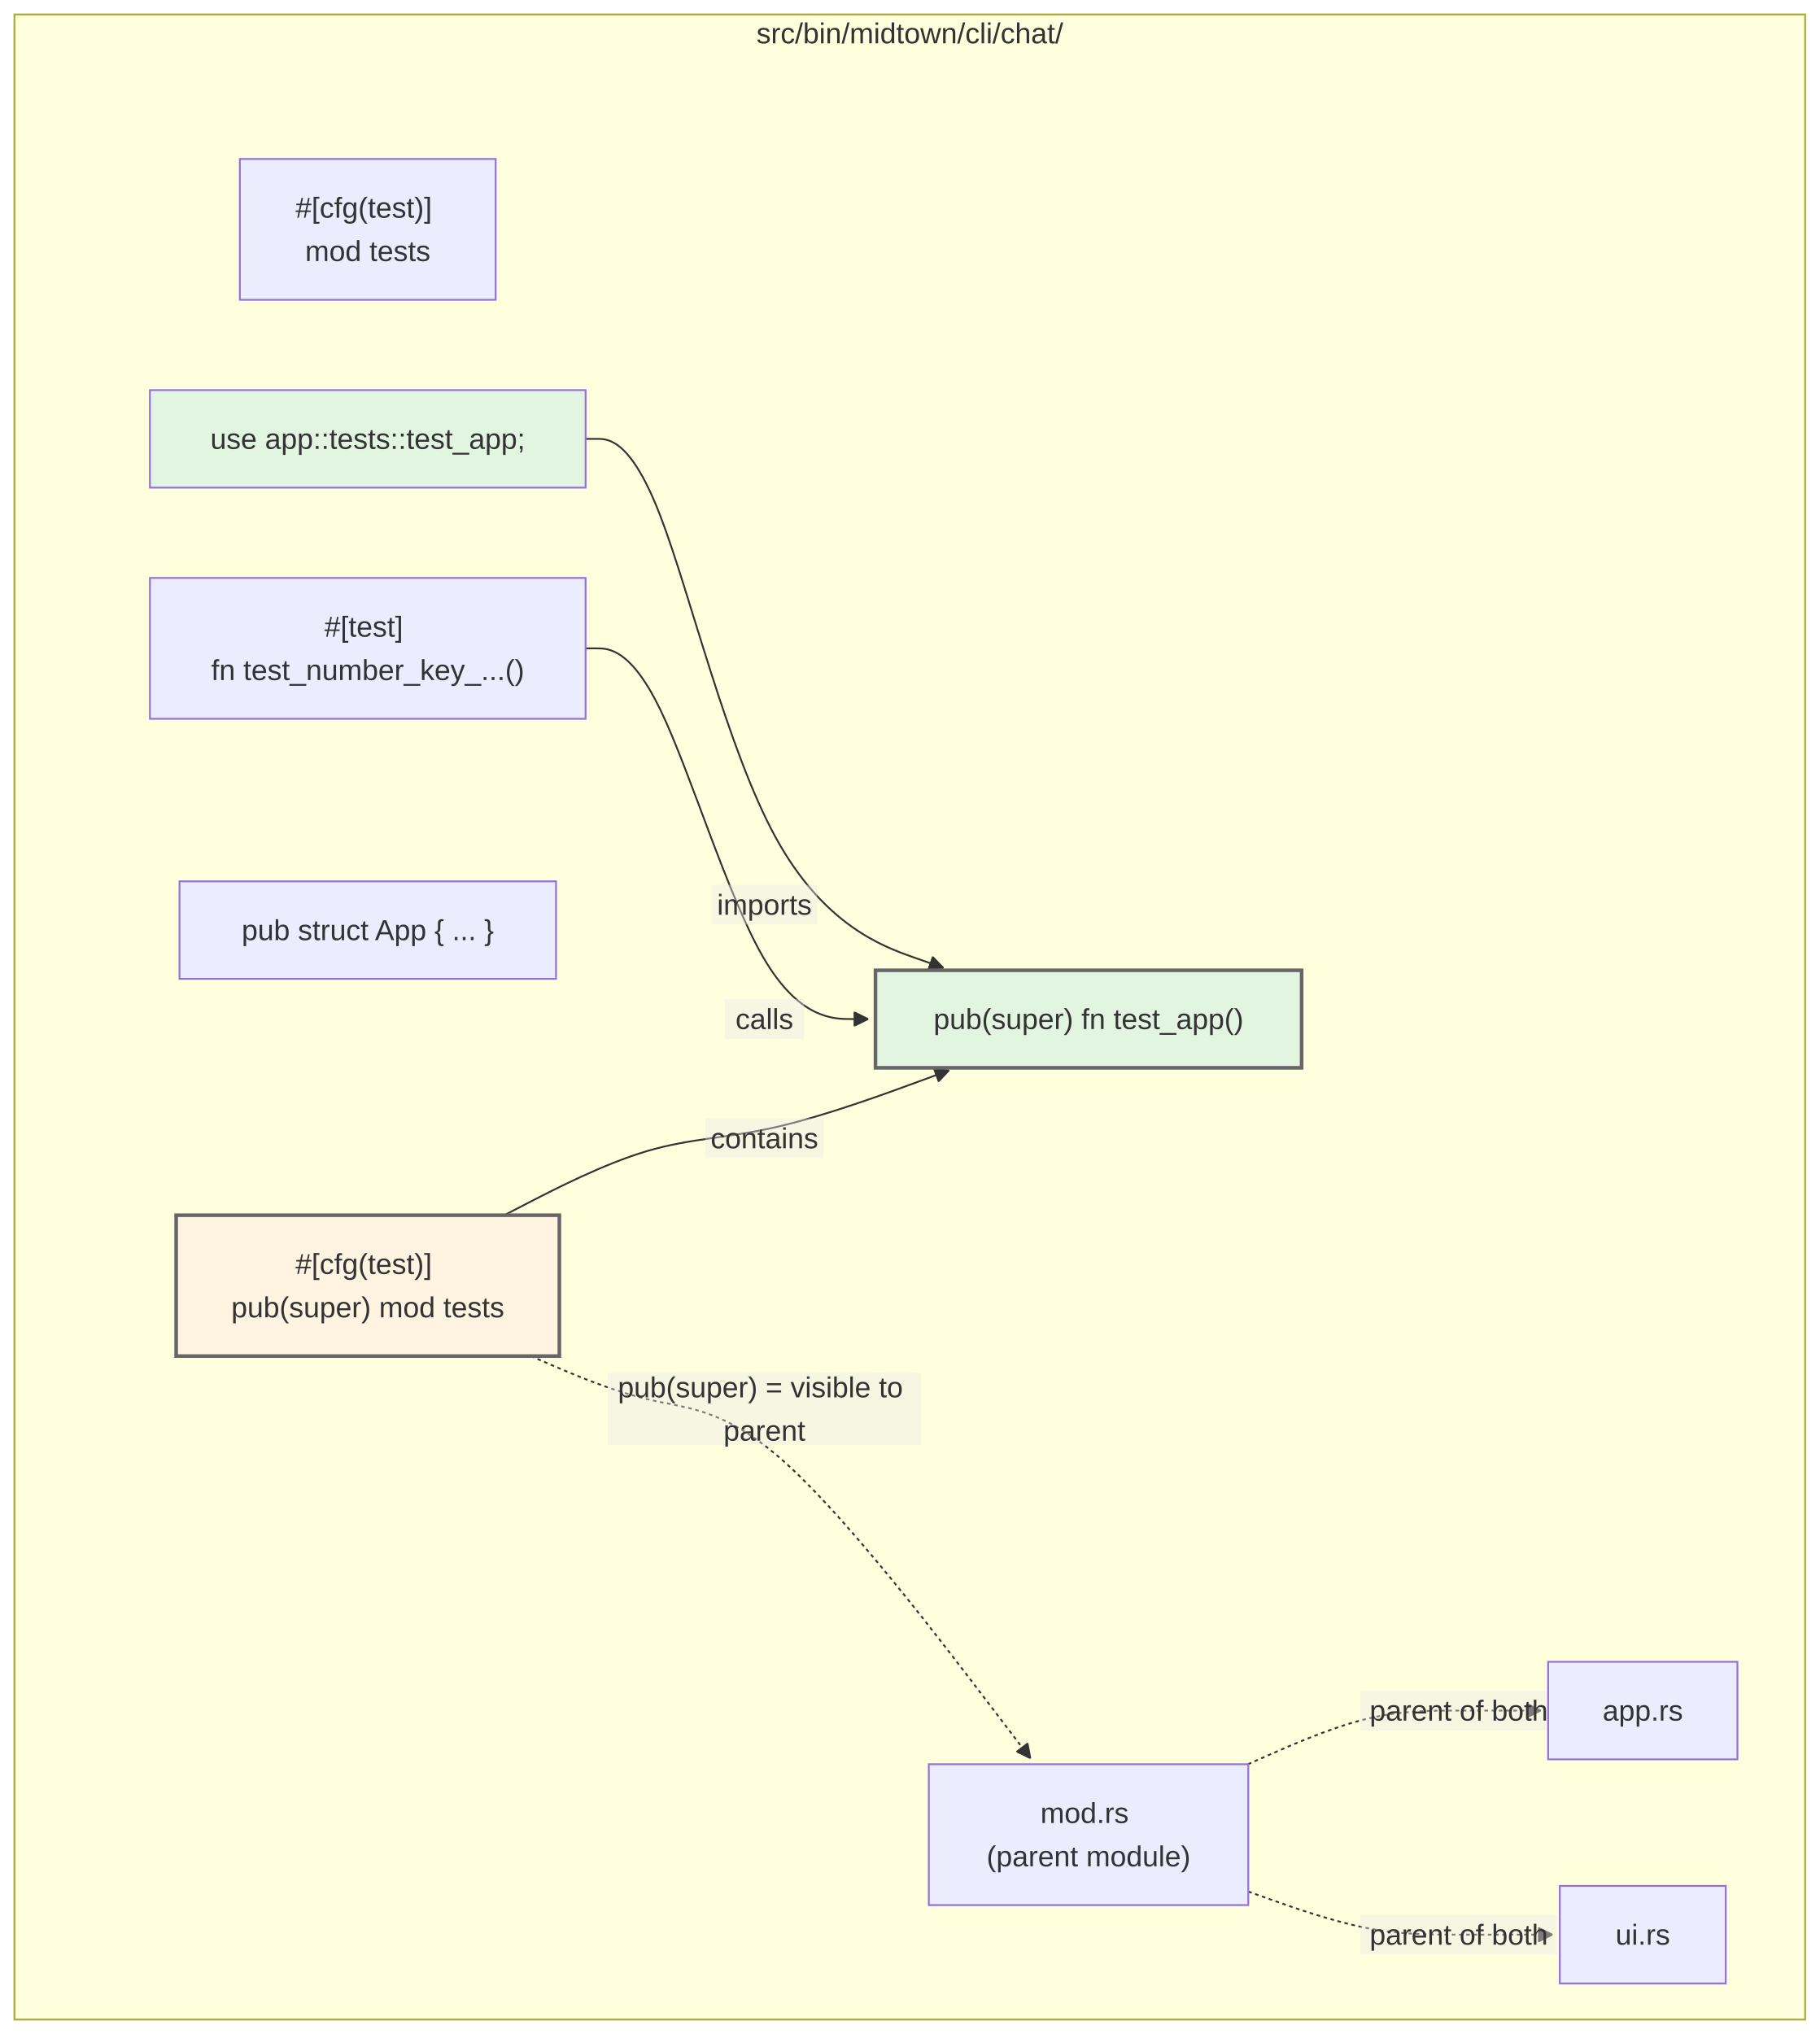
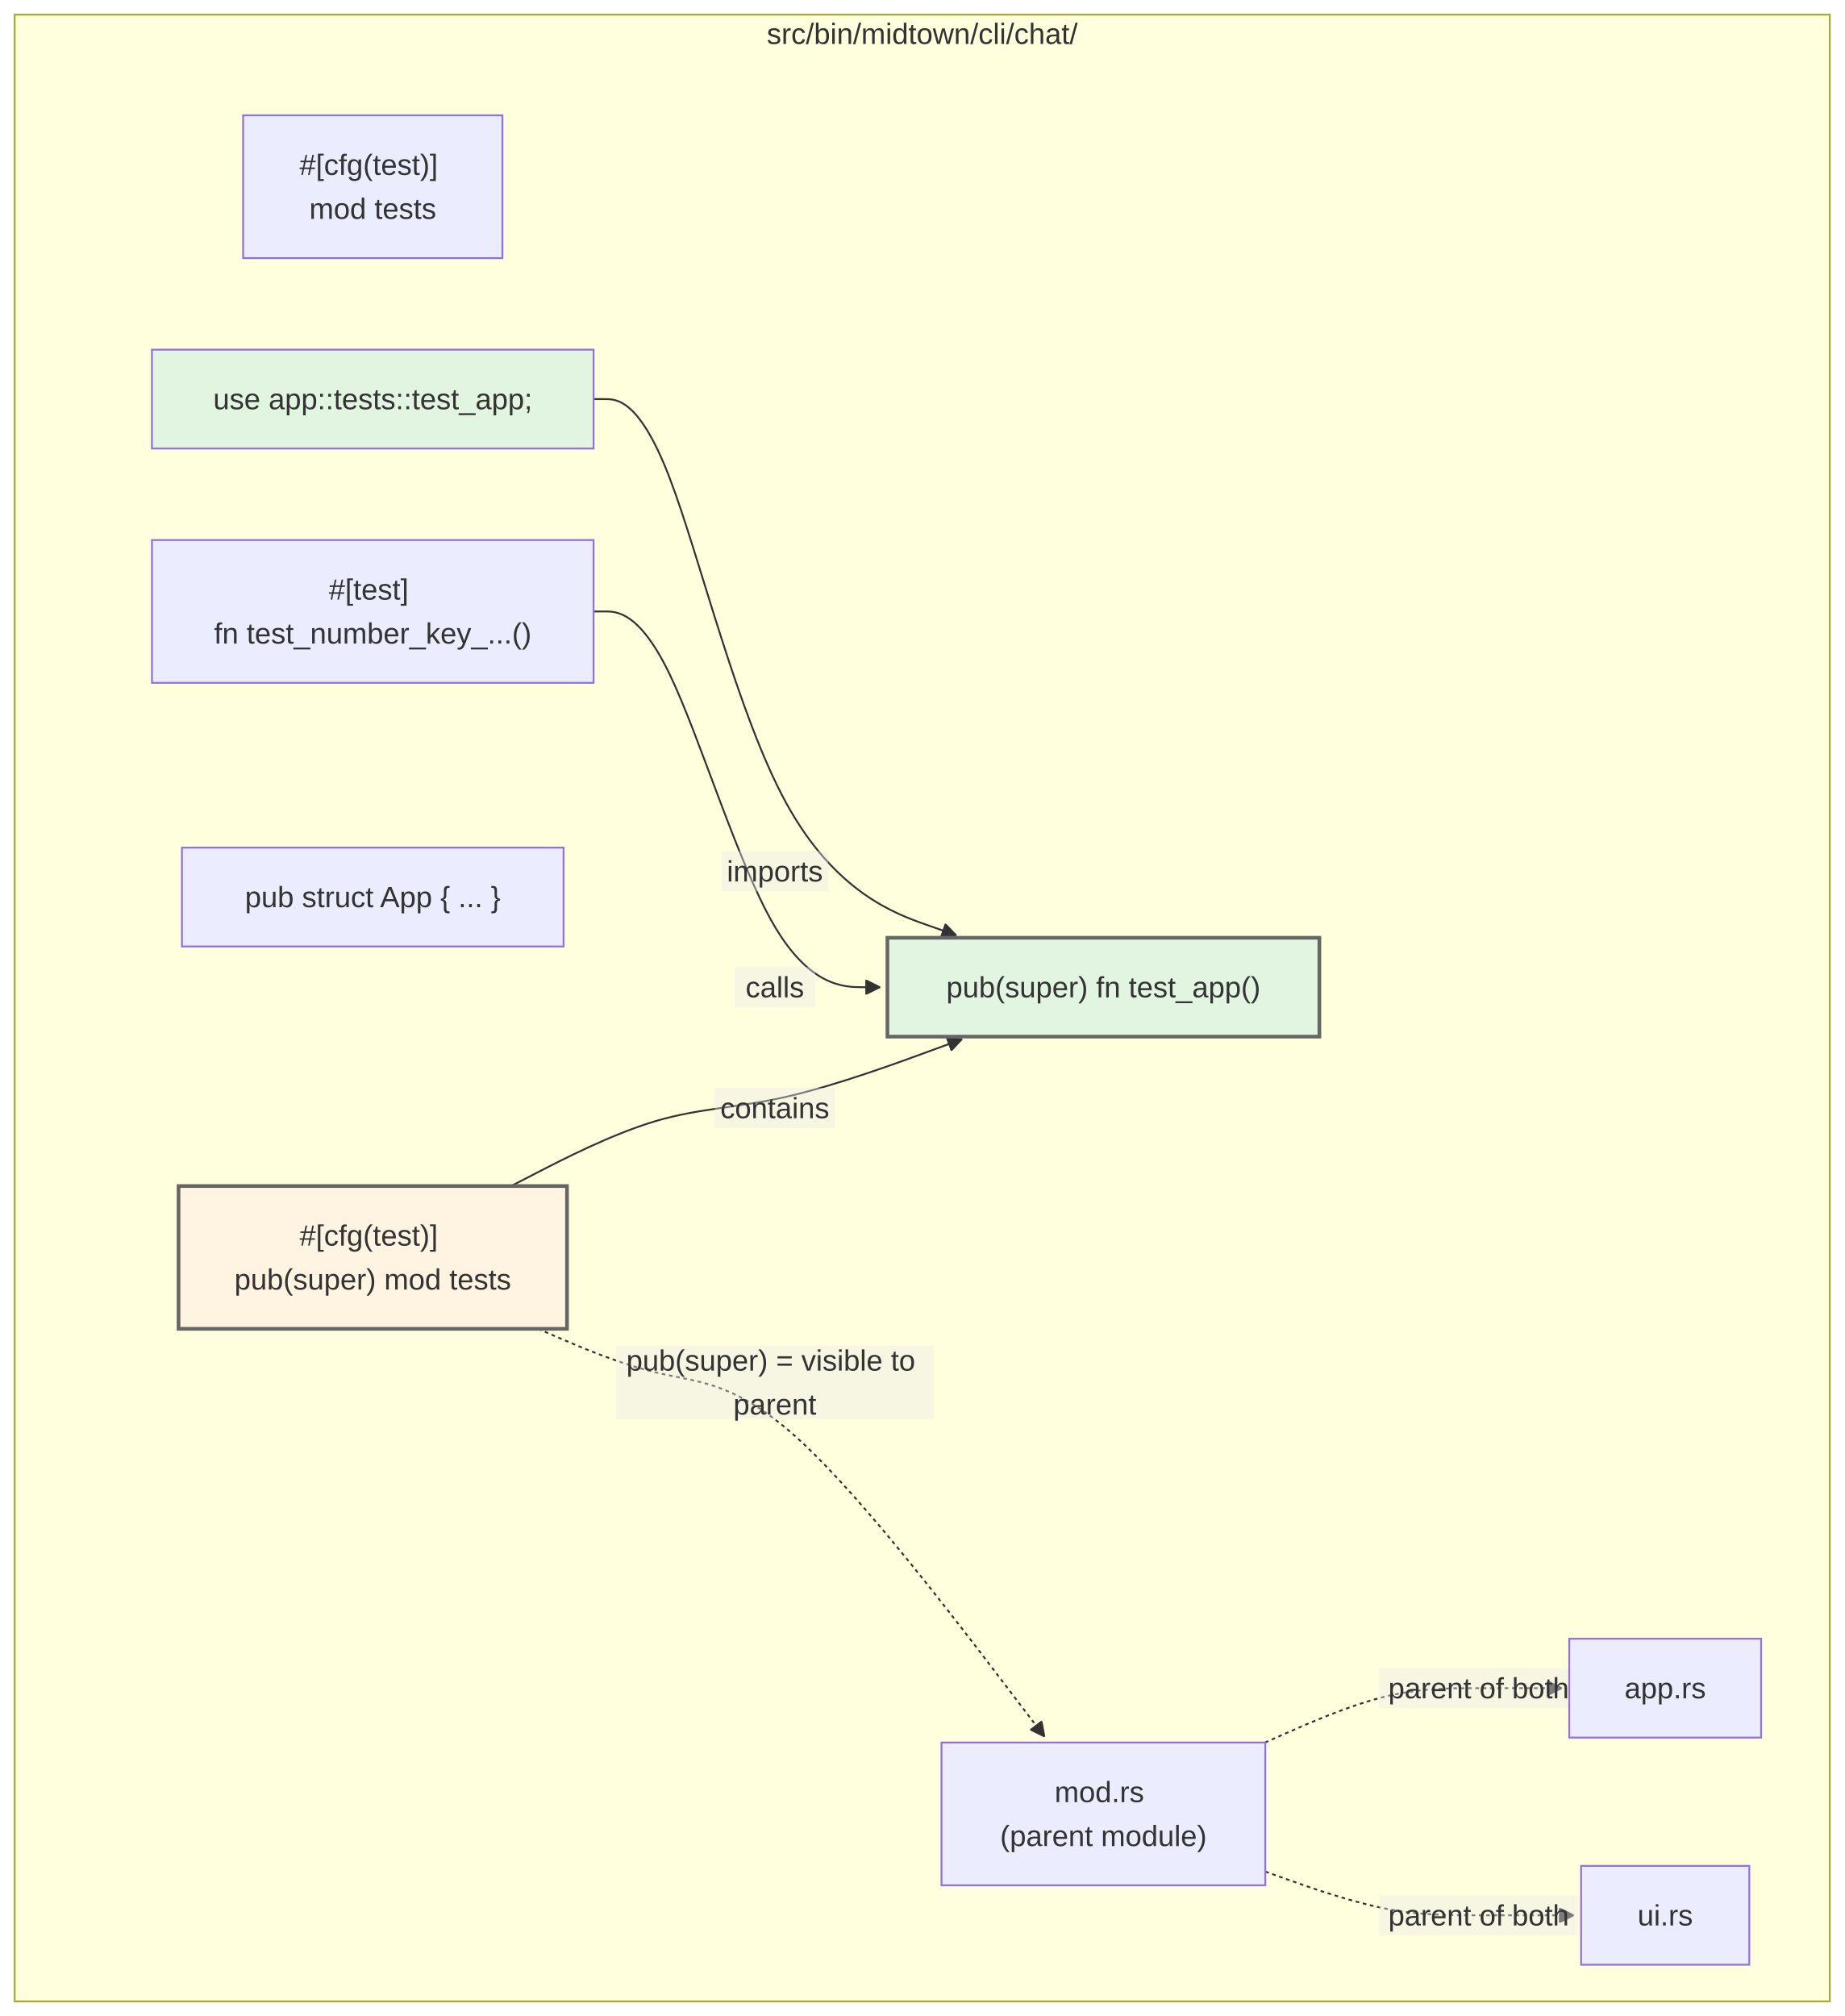
- <svg xmlns="http://www.w3.org/2000/svg" width="1007.524" height="1126.227" viewBox="-8 -8 1007.524 1126.227" class="mermaid">
+ <svg xmlns="http://www.w3.org/2000/svg" width="1007.524" height="1101.227" viewBox="-8 -8 1007.524 1101.227" class="mermaid">
  <style>
.mermaid{font-family:trebuchet ms, verdana, arial, sans-serif;font-size:16px;fill:#333333;}
.error-icon{fill:#552222;}
.error-text{fill:#552222;stroke:#552222;}
.edge-thickness-normal{stroke-width:1px;}
.edge-thickness-thick{stroke-width:3.5px;}
.edge-pattern-solid{stroke-dasharray:0;}
.edge-thickness-invisible{stroke-width:0;fill:none;}
.edge-pattern-dashed{stroke-dasharray:3;}
.edge-pattern-dotted{stroke-dasharray:2;}
.marker{fill:#333333;stroke:#333333;}
.marker.cross{stroke:#333333;}
svg{font-family:trebuchet ms, verdana, arial, sans-serif;font-size:16px;}
p{margin:0;}
.label{font-family:trebuchet ms, verdana, arial, sans-serif;color:#333333;}
.cluster-label text{fill:#333333;}
.cluster-label span{color:#333333;}
.cluster-label span p{background-color:transparent;}
.label text,span{fill:#333333;color:#333333;}
.node rect,.node circle,.node ellipse,.node polygon,.node path{fill:#ECECFF;stroke:#9370DB;stroke-width:1px;}
.rough-node .label text,.node .label text,.image-shape .label,.icon-shape .label{text-anchor:middle;}
.node .katex path{fill:#000;stroke:#000;stroke-width:1px;}
.rough-node .label,.node .label,.image-shape .label,.icon-shape .label{text-align:center;}
.node.clickable{cursor:pointer;}
.root .anchor path{fill:#333333!important;stroke-width:0;stroke:#333333;}
.arrowheadPath{fill:#333333;}
.edgePath .path{stroke:#333333;stroke-width:2.0px;}
.flowchart-link{stroke:#333333;fill:none;}
.edgeLabel{background-color:rgba(232, 232, 232, 0.8);text-align:center;}
.edgeLabel p{background-color:rgba(232, 232, 232, 0.8);}
.edgeLabel rect{opacity:0.5;background-color:rgba(232, 232, 232, 0.8);fill:rgba(232, 232, 232, 0.8);}
.labelBkg{background-color:rgba(232, 232, 232, 0.5);}
.cluster rect{fill:#ffffde;stroke:#aaaa33;stroke-width:1px;}
.cluster text{fill:#333333;}
.cluster span{color:#333333;}
.flowchartTitleText{text-anchor:middle;font-size:18px;fill:#333333;}
rect.text{fill:none;stroke-width:0;}

.visibility rect { stroke:#666 !important; stroke-width:2px !important; stroke-dasharray: 5 5 !important; }
.visibility polygon { stroke:#666 !important; stroke-width:2px !important; stroke-dasharray: 5 5 !important; }
.visibility ellipse { stroke:#666 !important; stroke-width:2px !important; stroke-dasharray: 5 5 !important; }
.visibility circle { stroke:#666 !important; stroke-width:2px !important; stroke-dasharray: 5 5 !important; }
.visibility path { stroke:#666 !important; stroke-width:2px !important; stroke-dasharray: 5 5 !important; }
  </style>
  <defs>
    <marker id="arrow_point" viewBox="0 0 10 10" refX="10" refY="5" markerWidth="8" markerHeight="8" orient="auto" markerUnits="userSpaceOnUse">
      <path d="M 0 0 L 10 5 L 0 10 z" class="marker" />
    </marker>
    <marker id="arrow_point_start" viewBox="0 0 10 10" refX="4.5" refY="5" markerWidth="8" markerHeight="8" orient="auto" markerUnits="userSpaceOnUse">
      <path d="M 0 5 L 10 10 L 10 0 z" class="marker" />
    </marker>
    <marker id="arrow_cross" viewBox="0 0 11 11" refX="12" refY="5.2" markerWidth="11" markerHeight="11" orient="auto" markerUnits="userSpaceOnUse">
      <path d="M 1 1 L 10 10 M 10 1 L 1 10" class="marker cross" fill="none" stroke-width="2" />
    </marker>
    <marker id="arrow_cross_start" viewBox="0 0 11 11" refX="-1" refY="5.2" markerWidth="11" markerHeight="11" orient="auto" markerUnits="userSpaceOnUse">
      <path d="M 1 1 L 10 10 M 10 1 L 1 10" class="marker cross" fill="none" stroke-width="2" />
    </marker>
    <marker id="arrow_circle" viewBox="0 0 10 10" refX="11" refY="5" markerWidth="11" markerHeight="11" orient="auto" markerUnits="userSpaceOnUse">
      <circle cx="5" cy="5" r="5" class="marker" />
    </marker>
    <marker id="arrow_circle_start" viewBox="0 0 10 10" refX="-1" refY="5" markerWidth="11" markerHeight="11" orient="auto" markerUnits="userSpaceOnUse">
      <circle cx="5" cy="5" r="5" class="marker" />
    </marker>
  </defs>
  <g class="root">
    <g class="clusters">
      <g class="cluster" id="subgraph-subGraph0">
-         <rect x="37.5" y="445" width="712.719" height="447.148" class="cluster" />
-         <text x="393.859" y="461" class="cluster-label" text-anchor="middle">app.rs</text>
+         <rect x="37.5" y="420" width="712.719" height="447.148" class="cluster" />
+         <text x="393.859" y="436" class="cluster-label" text-anchor="middle">app.rs</text>
      </g>
      <g class="cluster" id="subgraph-subGraph1">
-         <rect x="37.5" y="45" width="316.258" height="380" class="cluster" />
-         <text x="195.629" y="61" class="cluster-label" text-anchor="middle">mod.rs</text>
+         <rect x="37.5" y="20" width="316.258" height="380" class="cluster" />
+         <text x="195.629" y="36" class="cluster-label" text-anchor="middle">mod.rs</text>
      </g>
      <g class="cluster" id="subgraph-subGraph2">
-         <rect x="0" y="0" width="991.524" height="1110.227" class="cluster" />
+         <rect x="0" y="0" width="991.524" height="1085.227" class="cluster" />
        <text x="495.762" y="16" class="cluster-label" text-anchor="middle">src/bin/midtown/cli/chat/</text>
      </g>
    </g>
    <g class="edgePaths">
      <g class="edge" id="edge-L-app_tests-test_helper-0">
-         <path d="M271.198,664.865L284.958,657.764C298.718,650.663,326.238,636.46,350.248,629.359C374.258,622.258,394.758,622.258,422.06,615.986C449.363,609.714,483.468,597.17,500.521,590.899L517.573,584.627" class="edge-thickness-normal edge-pattern-solid edge-thickness-normal edge-pattern-solid flowchart-link" marker-end="url(#arrow_point)" />
+         <path d="M271.198,639.865L284.958,632.764C298.718,625.663,326.238,611.46,350.248,604.359C374.258,597.258,394.758,597.258,422.06,590.986C449.363,584.714,483.468,572.17,500.521,565.899L517.573,559.627" class="edge-thickness-normal edge-pattern-solid edge-thickness-normal edge-pattern-solid flowchart-link" marker-end="url(#arrow_point)" />
      </g>
      <g class="edge" id="edge-L-mod_use-test_helper-0">
-         <path d="M316.258,235L322.508,235C328.758,235,341.258,235,357.758,277.989C374.258,320.978,394.758,406.956,421.536,455.775C448.314,504.594,481.37,516.255,497.898,522.085L514.426,527.915" class="edge-thickness-normal edge-pattern-solid edge-thickness-normal edge-pattern-solid flowchart-link" marker-end="url(#arrow_point)" />
+         <path d="M316.258,210L322.508,210C328.758,210,341.258,210,357.758,252.989C374.258,295.978,394.758,381.956,421.536,430.775C448.314,479.594,481.37,491.255,497.898,497.085L514.426,502.915" class="edge-thickness-normal edge-pattern-solid edge-thickness-normal edge-pattern-solid flowchart-link" marker-end="url(#arrow_point)" />
      </g>
      <g class="edge" id="edge-L-test_fn-test_helper-0">
-         <path d="M316.242,351L322.495,351C328.747,351,341.253,351,357.755,385.208C374.258,419.415,394.758,487.831,414.591,522.038C434.425,556.246,453.591,556.246,463.175,556.246L472.758,556.246" class="edge-thickness-normal edge-pattern-solid edge-thickness-normal edge-pattern-solid flowchart-link" marker-end="url(#arrow_point)" />
+         <path d="M316.242,326L322.495,326C328.747,326,341.253,326,357.755,360.208C374.258,394.415,394.758,462.831,414.591,497.038C434.425,531.246,453.591,531.246,463.175,531.246L472.758,531.246" class="edge-thickness-normal edge-pattern-solid edge-thickness-normal edge-pattern-solid flowchart-link" marker-end="url(#arrow_point)" />
      </g>
      <g class="edge" id="edge-L-app_tests-mod-0">
-         <path d="M285.944,742.865L297.247,747.746C308.549,752.626,331.153,762.387,352.706,767.268C374.258,772.148,394.758,772.148,429.568,804.402C464.378,836.655,513.498,901.161,538.058,933.414L562.618,965.667" class="edge-thickness-normal edge-pattern-dotted edge-thickness-normal edge-pattern-solid flowchart-link" marker-end="url(#arrow_point)" />
+         <path d="M285.944,717.865L297.247,722.746C308.549,727.626,331.153,737.387,352.706,742.268C374.258,747.148,394.758,747.148,429.568,779.402C464.378,811.655,513.498,876.161,538.058,908.414L562.618,940.667" class="edge-thickness-normal edge-pattern-dotted edge-thickness-normal edge-pattern-solid flowchart-link" marker-end="url(#arrow_point)" />
      </g>
      <g class="edge" id="edge-L-mod-app-0">
-         <path d="M683.001,968.85L694.204,963.899C705.407,958.949,727.813,949.049,747.266,944.099C766.719,939.148,783.219,939.148,799.052,939.148C814.885,939.148,830.052,939.148,837.635,939.148L845.219,939.148" class="edge-thickness-normal edge-pattern-dotted edge-thickness-normal edge-pattern-solid flowchart-link" marker-end="url(#arrow_point)" />
+         <path d="M683.001,943.85L694.204,938.899C705.407,933.949,727.813,924.049,747.266,919.099C766.719,914.148,783.219,914.148,799.052,914.148C814.885,914.148,830.052,914.148,837.635,914.148L845.219,914.148" class="edge-thickness-normal edge-pattern-dotted edge-thickness-normal edge-pattern-solid flowchart-link" marker-end="url(#arrow_point)" />
      </g>
      <g class="edge" id="edge-L-mod-ui-0">
-         <path d="M683.184,1039.351L694.356,1043.33C705.529,1047.309,727.874,1055.268,747.296,1059.247C766.719,1063.227,783.219,1063.227,800.13,1063.227C817.04,1063.227,834.362,1063.227,843.023,1063.227L851.684,1063.227" class="edge-thickness-normal edge-pattern-dotted edge-thickness-normal edge-pattern-solid flowchart-link" marker-end="url(#arrow_point)" />
+         <path d="M683.184,1014.351L694.356,1018.33C705.529,1022.309,727.874,1030.268,747.296,1034.247C766.719,1038.227,783.219,1038.227,800.13,1038.227C817.04,1038.227,834.362,1038.227,843.023,1038.227L851.684,1038.227" class="edge-thickness-normal edge-pattern-dotted edge-thickness-normal edge-pattern-solid flowchart-link" marker-end="url(#arrow_point)" />
      </g>
    </g>
    <g class="edgeLabels">
      <g class="edgeLabel" id="edge-label-L-app_tests-test_helper-0">
-         <rect x="382.458" y="611.258" width="65.6" height="22" class="edge-label-bg" />
-         <text x="415.258" y="622.258" class="edge-label" text-anchor="middle" dominant-baseline="central">contains</text>
+         <rect x="382.458" y="586.258" width="65.6" height="22" class="edge-label-bg" />
+         <text x="415.258" y="597.258" class="edge-label" text-anchor="middle" dominant-baseline="central">contains</text>
      </g>
      <g class="edgeLabel" id="edge-label-L-mod_use-test_helper-0">
-         <rect x="386.058" y="481.934" width="58.4" height="22" class="edge-label-bg" />
-         <text x="415.258" y="492.934" class="edge-label" text-anchor="middle" dominant-baseline="central">imports</text>
+         <rect x="386.058" y="456.934" width="58.4" height="22" class="edge-label-bg" />
+         <text x="415.258" y="467.934" class="edge-label" text-anchor="middle" dominant-baseline="central">imports</text>
      </g>
      <g class="edgeLabel" id="edge-label-L-test_fn-test_helper-0">
-         <rect x="393.258" y="545.246" width="44" height="22" class="edge-label-bg" />
-         <text x="415.258" y="556.246" class="edge-label" text-anchor="middle" dominant-baseline="central">calls</text>
+         <rect x="393.258" y="520.246" width="44" height="22" class="edge-label-bg" />
+         <text x="415.258" y="531.246" class="edge-label" text-anchor="middle" dominant-baseline="central">calls</text>
      </g>
      <g class="edgeLabel" id="edge-label-L-app_tests-mod-0">
-         <rect x="328.458" y="752.148" width="173.6" height="40" class="edge-label-bg" />
-         <text x="415.258" y="772.148" class="edge-label" text-anchor="middle" dominant-baseline="central">
-           <tspan x="415.258" y="772.148" dy="-0.75em">pub(super) = visible to</tspan>
+         <rect x="328.458" y="727.148" width="173.6" height="40" class="edge-label-bg" />
+         <text x="415.258" y="747.148" class="edge-label" text-anchor="middle" dominant-baseline="central">
+           <tspan x="415.258" y="747.148" dy="-0.75em">pub(super) = visible to</tspan>
          <tspan x="415.258" dy="1.5em">parent</tspan>
        </text>
      </g>
      <g class="edgeLabel" id="edge-label-L-mod-app-0">
-         <rect x="745.319" y="928.148" width="108.8" height="22" class="edge-label-bg" />
-         <text x="799.719" y="939.148" class="edge-label" text-anchor="middle" dominant-baseline="central">parent of both</text>
+         <rect x="745.319" y="903.148" width="108.8" height="22" class="edge-label-bg" />
+         <text x="799.719" y="914.148" class="edge-label" text-anchor="middle" dominant-baseline="central">parent of both</text>
      </g>
      <g class="edgeLabel" id="edge-label-L-mod-ui-0">
-         <rect x="745.319" y="1052.227" width="108.8" height="22" class="edge-label-bg" />
-         <text x="799.719" y="1063.227" class="edge-label" text-anchor="middle" dominant-baseline="central">parent of both</text>
+         <rect x="745.319" y="1027.227" width="108.8" height="22" class="edge-label-bg" />
+         <text x="799.719" y="1038.227" class="edge-label" text-anchor="middle" dominant-baseline="central">parent of both</text>
      </g>
    </g>
    <g class="nodes">
      <g class="node default" id="node-mod">
-         <rect x="506.293" y="968.85" width="176.891" height="78" />
-         <text x="594.738" y="1007.85" class="label" text-anchor="middle" dominant-baseline="central">
-           <tspan x="594.738" y="1007.85" dy="-0.75em">mod.rs</tspan>
+         <rect x="506.293" y="943.85" width="176.891" height="78" />
+         <text x="594.738" y="982.85" class="label" text-anchor="middle" dominant-baseline="central">
+           <tspan x="594.738" y="982.85" dy="-0.75em">mod.rs</tspan>
          <tspan x="594.738" dy="1.5em">(parent module)</tspan>
        </text>
      </g>
      <g class="node default" id="node-app">
-         <rect x="849.219" y="912.148" width="104.805" height="54" />
-         <text x="901.621" y="939.148" class="label" text-anchor="middle" dominant-baseline="central">app.rs</text>
+         <rect x="849.219" y="887.148" width="104.805" height="54" />
+         <text x="901.621" y="914.148" class="label" text-anchor="middle" dominant-baseline="central">app.rs</text>
      </g>
      <g class="node default" id="node-ui">
-         <rect x="855.684" y="1036.227" width="91.875" height="54" />
-         <text x="901.621" y="1063.227" class="label" text-anchor="middle" dominant-baseline="central">ui.rs</text>
+         <rect x="855.684" y="1011.227" width="91.875" height="54" />
+         <text x="901.621" y="1038.227" class="label" text-anchor="middle" dominant-baseline="central">ui.rs</text>
      </g>
      <g class="node default" id="node-app_code">
-         <rect x="91.391" y="480" width="208.477" height="54" />
-         <text x="195.629" y="507" class="label" text-anchor="middle" dominant-baseline="central">pub struct App { ... }</text>
+         <rect x="91.391" y="455" width="208.477" height="54" />
+         <text x="195.629" y="482" class="label" text-anchor="middle" dominant-baseline="central">pub struct App { ... }</text>
      </g>
      <g class="node default visibility" id="node-app_tests">
-         <rect x="89.535" y="664.865" width="212.188" height="78" style="stroke:#666 !important;stroke-width:2px !important;stroke-dasharray: 5 5 !important;fill:#fff4e1 !important" />
-         <text x="195.629" y="703.865" class="label" text-anchor="middle" dominant-baseline="central">
-           <tspan x="195.629" y="703.865" dy="-0.75em">#[cfg(test)]</tspan>
+         <rect x="89.535" y="639.865" width="212.188" height="78" style="stroke:#666 !important;stroke-width:2px !important;stroke-dasharray: 5 5 !important;fill:#fff4e1 !important" />
+         <text x="195.629" y="678.865" class="label" text-anchor="middle" dominant-baseline="central">
+           <tspan x="195.629" y="678.865" dy="-0.75em">#[cfg(test)]</tspan>
          <tspan x="195.629" dy="1.5em">pub(super) mod tests</tspan>
        </text>
      </g>
      <g class="node default visibility" id="node-test_helper">
-         <rect x="476.758" y="529.246" width="235.961" height="54" style="stroke:#666 !important;stroke-width:2px !important;stroke-dasharray: 5 5 !important;fill:#e1f5e1 !important" />
-         <text x="594.738" y="556.246" class="label" text-anchor="middle" dominant-baseline="central">pub(super) fn test_app()</text>
+         <rect x="476.758" y="504.246" width="235.961" height="54" style="stroke:#666 !important;stroke-width:2px !important;stroke-dasharray: 5 5 !important;fill:#e1f5e1 !important" />
+         <text x="594.738" y="531.246" class="label" text-anchor="middle" dominant-baseline="central">pub(super) fn test_app()</text>
      </g>
      <g class="node default" id="node-mod_tests">
-         <rect x="124.805" y="80" width="141.648" height="78" />
-         <text x="195.629" y="119" class="label" text-anchor="middle" dominant-baseline="central">
-           <tspan x="195.629" y="119" dy="-0.75em">#[cfg(test)]</tspan>
+         <rect x="124.805" y="55" width="141.648" height="78" />
+         <text x="195.629" y="94" class="label" text-anchor="middle" dominant-baseline="central">
+           <tspan x="195.629" y="94" dy="-0.75em">#[cfg(test)]</tspan>
          <tspan x="195.629" dy="1.5em">mod tests</tspan>
        </text>
      </g>
      <g class="node default" id="node-mod_use">
-         <rect x="75" y="208" width="241.258" height="54" style="fill:#e1f5e1 !important" />
-         <text x="195.629" y="235" class="label" text-anchor="middle" dominant-baseline="central">use app::tests::test_app;</text>
+         <rect x="75" y="183" width="241.258" height="54" style="fill:#e1f5e1 !important" />
+         <text x="195.629" y="210" class="label" text-anchor="middle" dominant-baseline="central">use app::tests::test_app;</text>
      </g>
      <g class="node default" id="node-test_fn">
-         <rect x="75.016" y="312" width="241.227" height="78" />
-         <text x="195.629" y="351" class="label" text-anchor="middle" dominant-baseline="central">
-           <tspan x="195.629" y="351" dy="-0.75em">#[test]</tspan>
+         <rect x="75.016" y="287" width="241.227" height="78" />
+         <text x="195.629" y="326" class="label" text-anchor="middle" dominant-baseline="central">
+           <tspan x="195.629" y="326" dy="-0.75em">#[test]</tspan>
          <tspan x="195.629" dy="1.5em">fn test_number_key_...()</tspan>
        </text>
      </g>
    </g>
  </g>
</svg>
